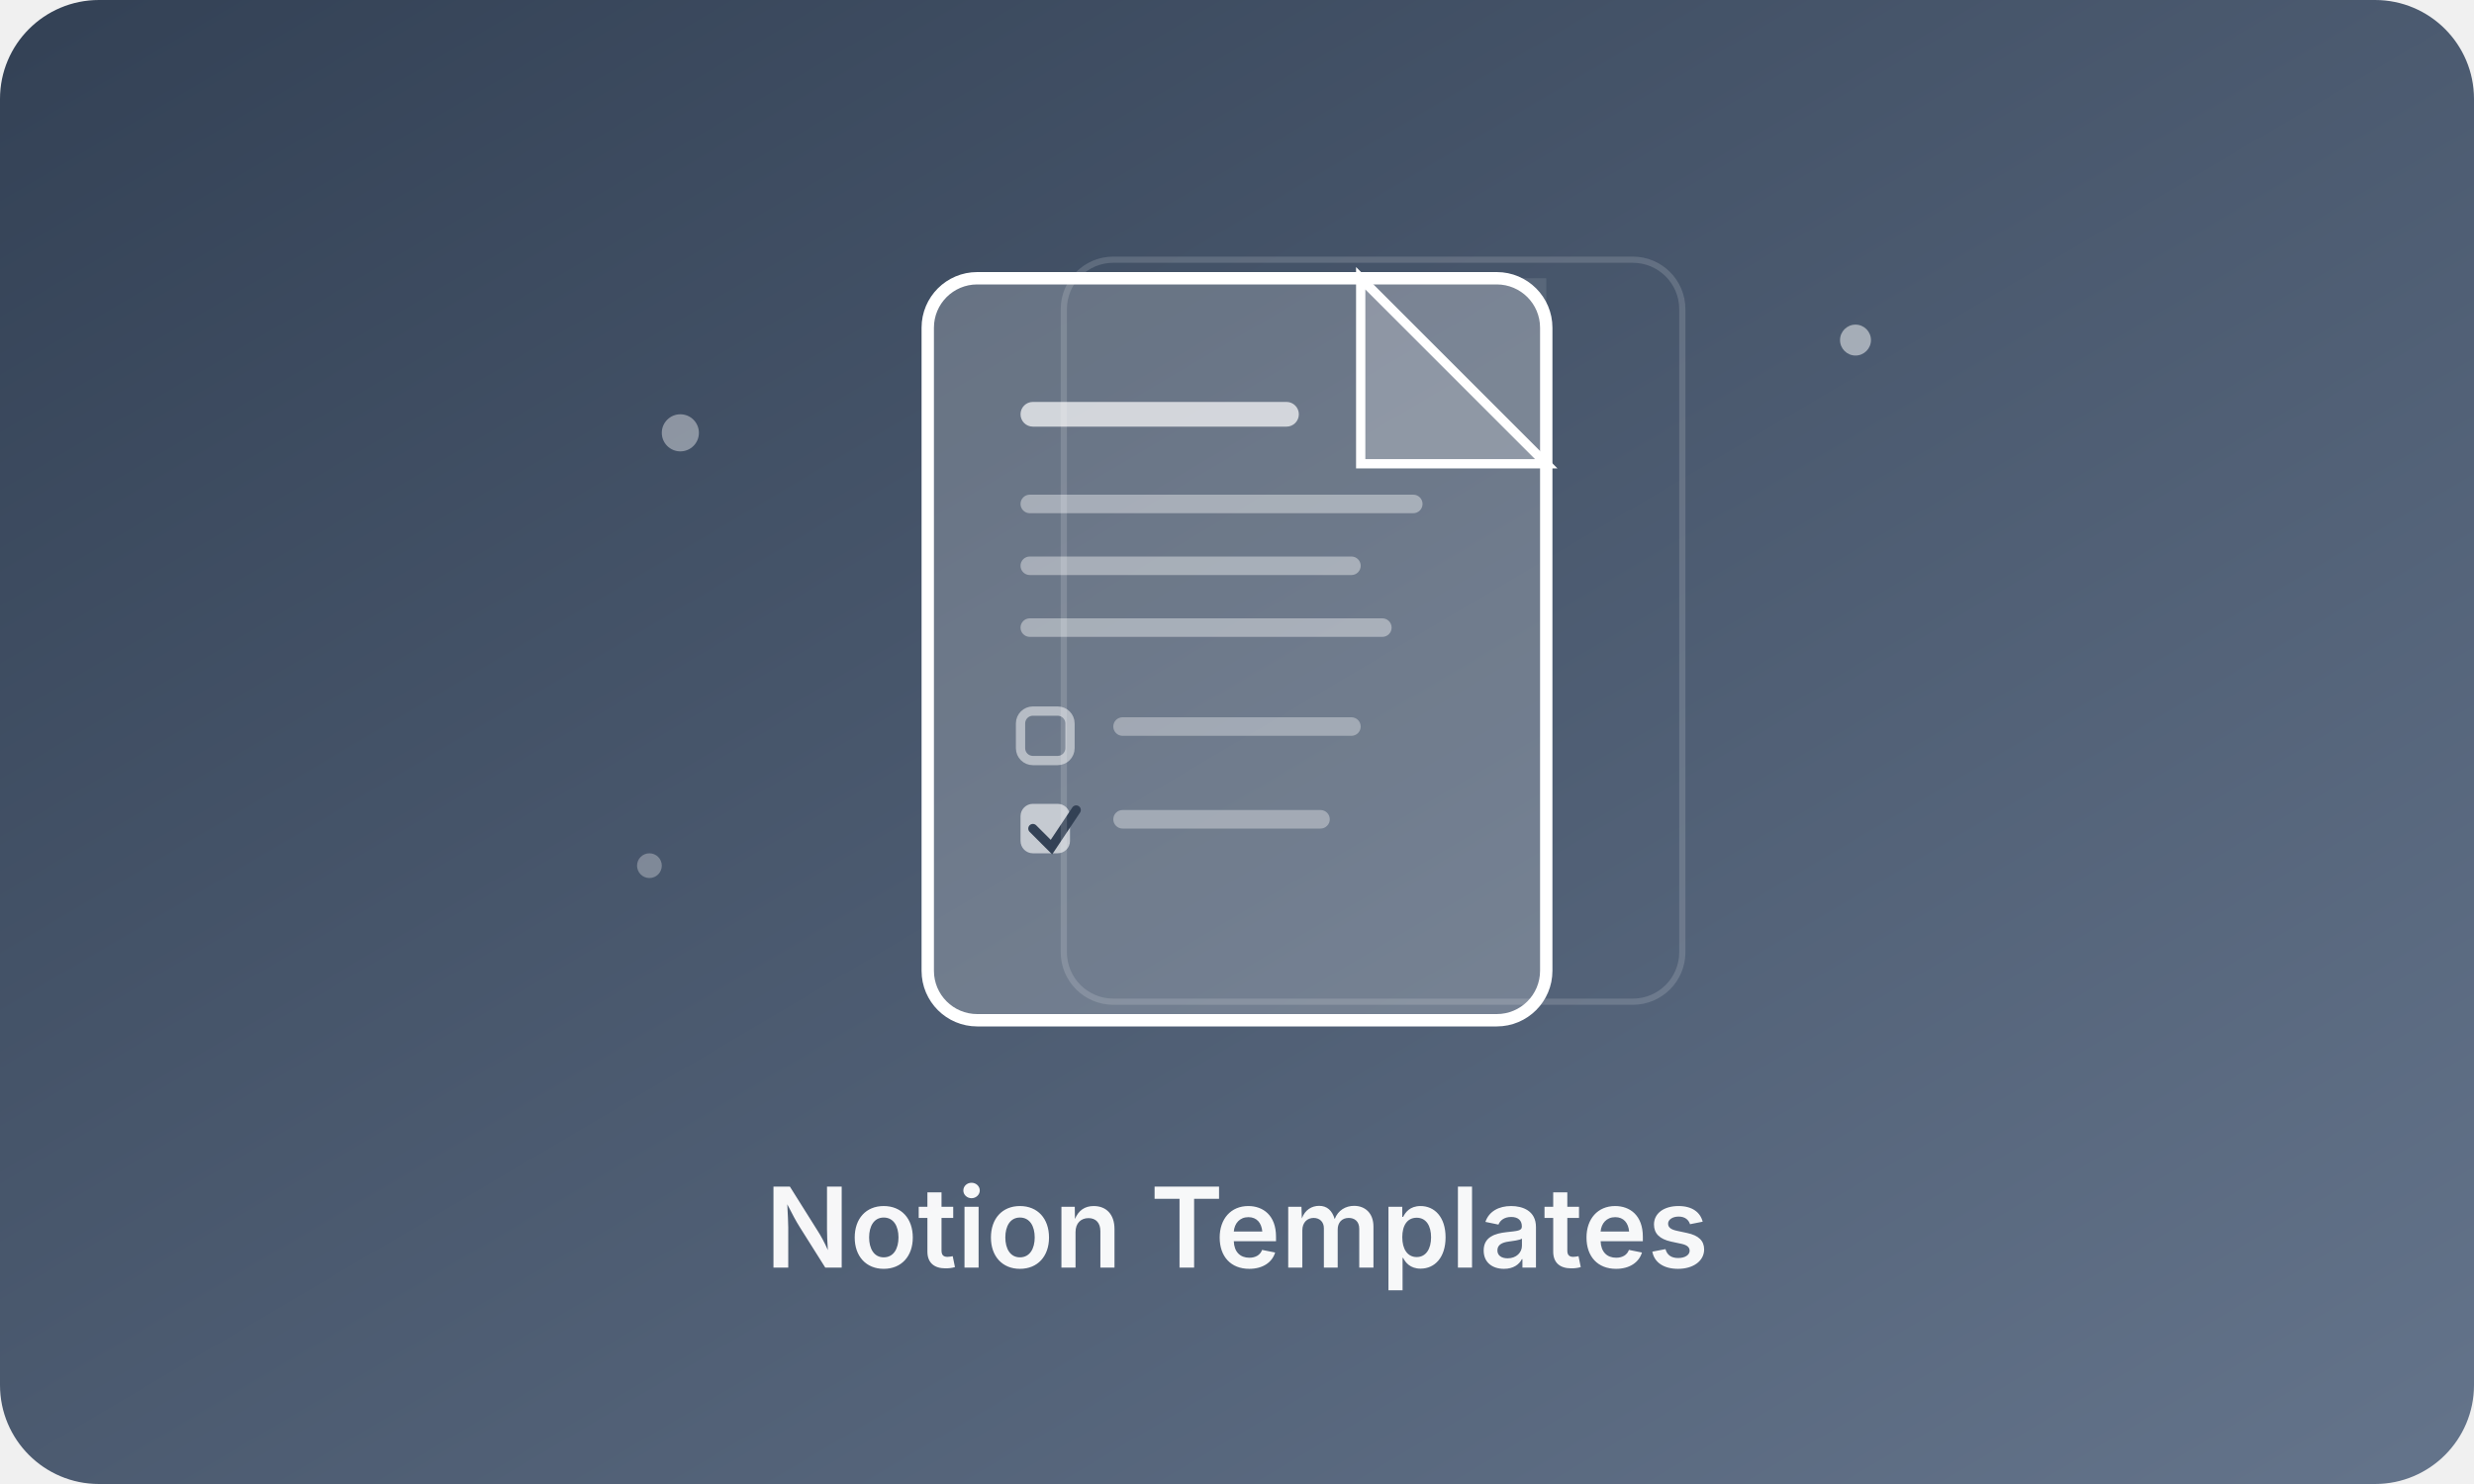
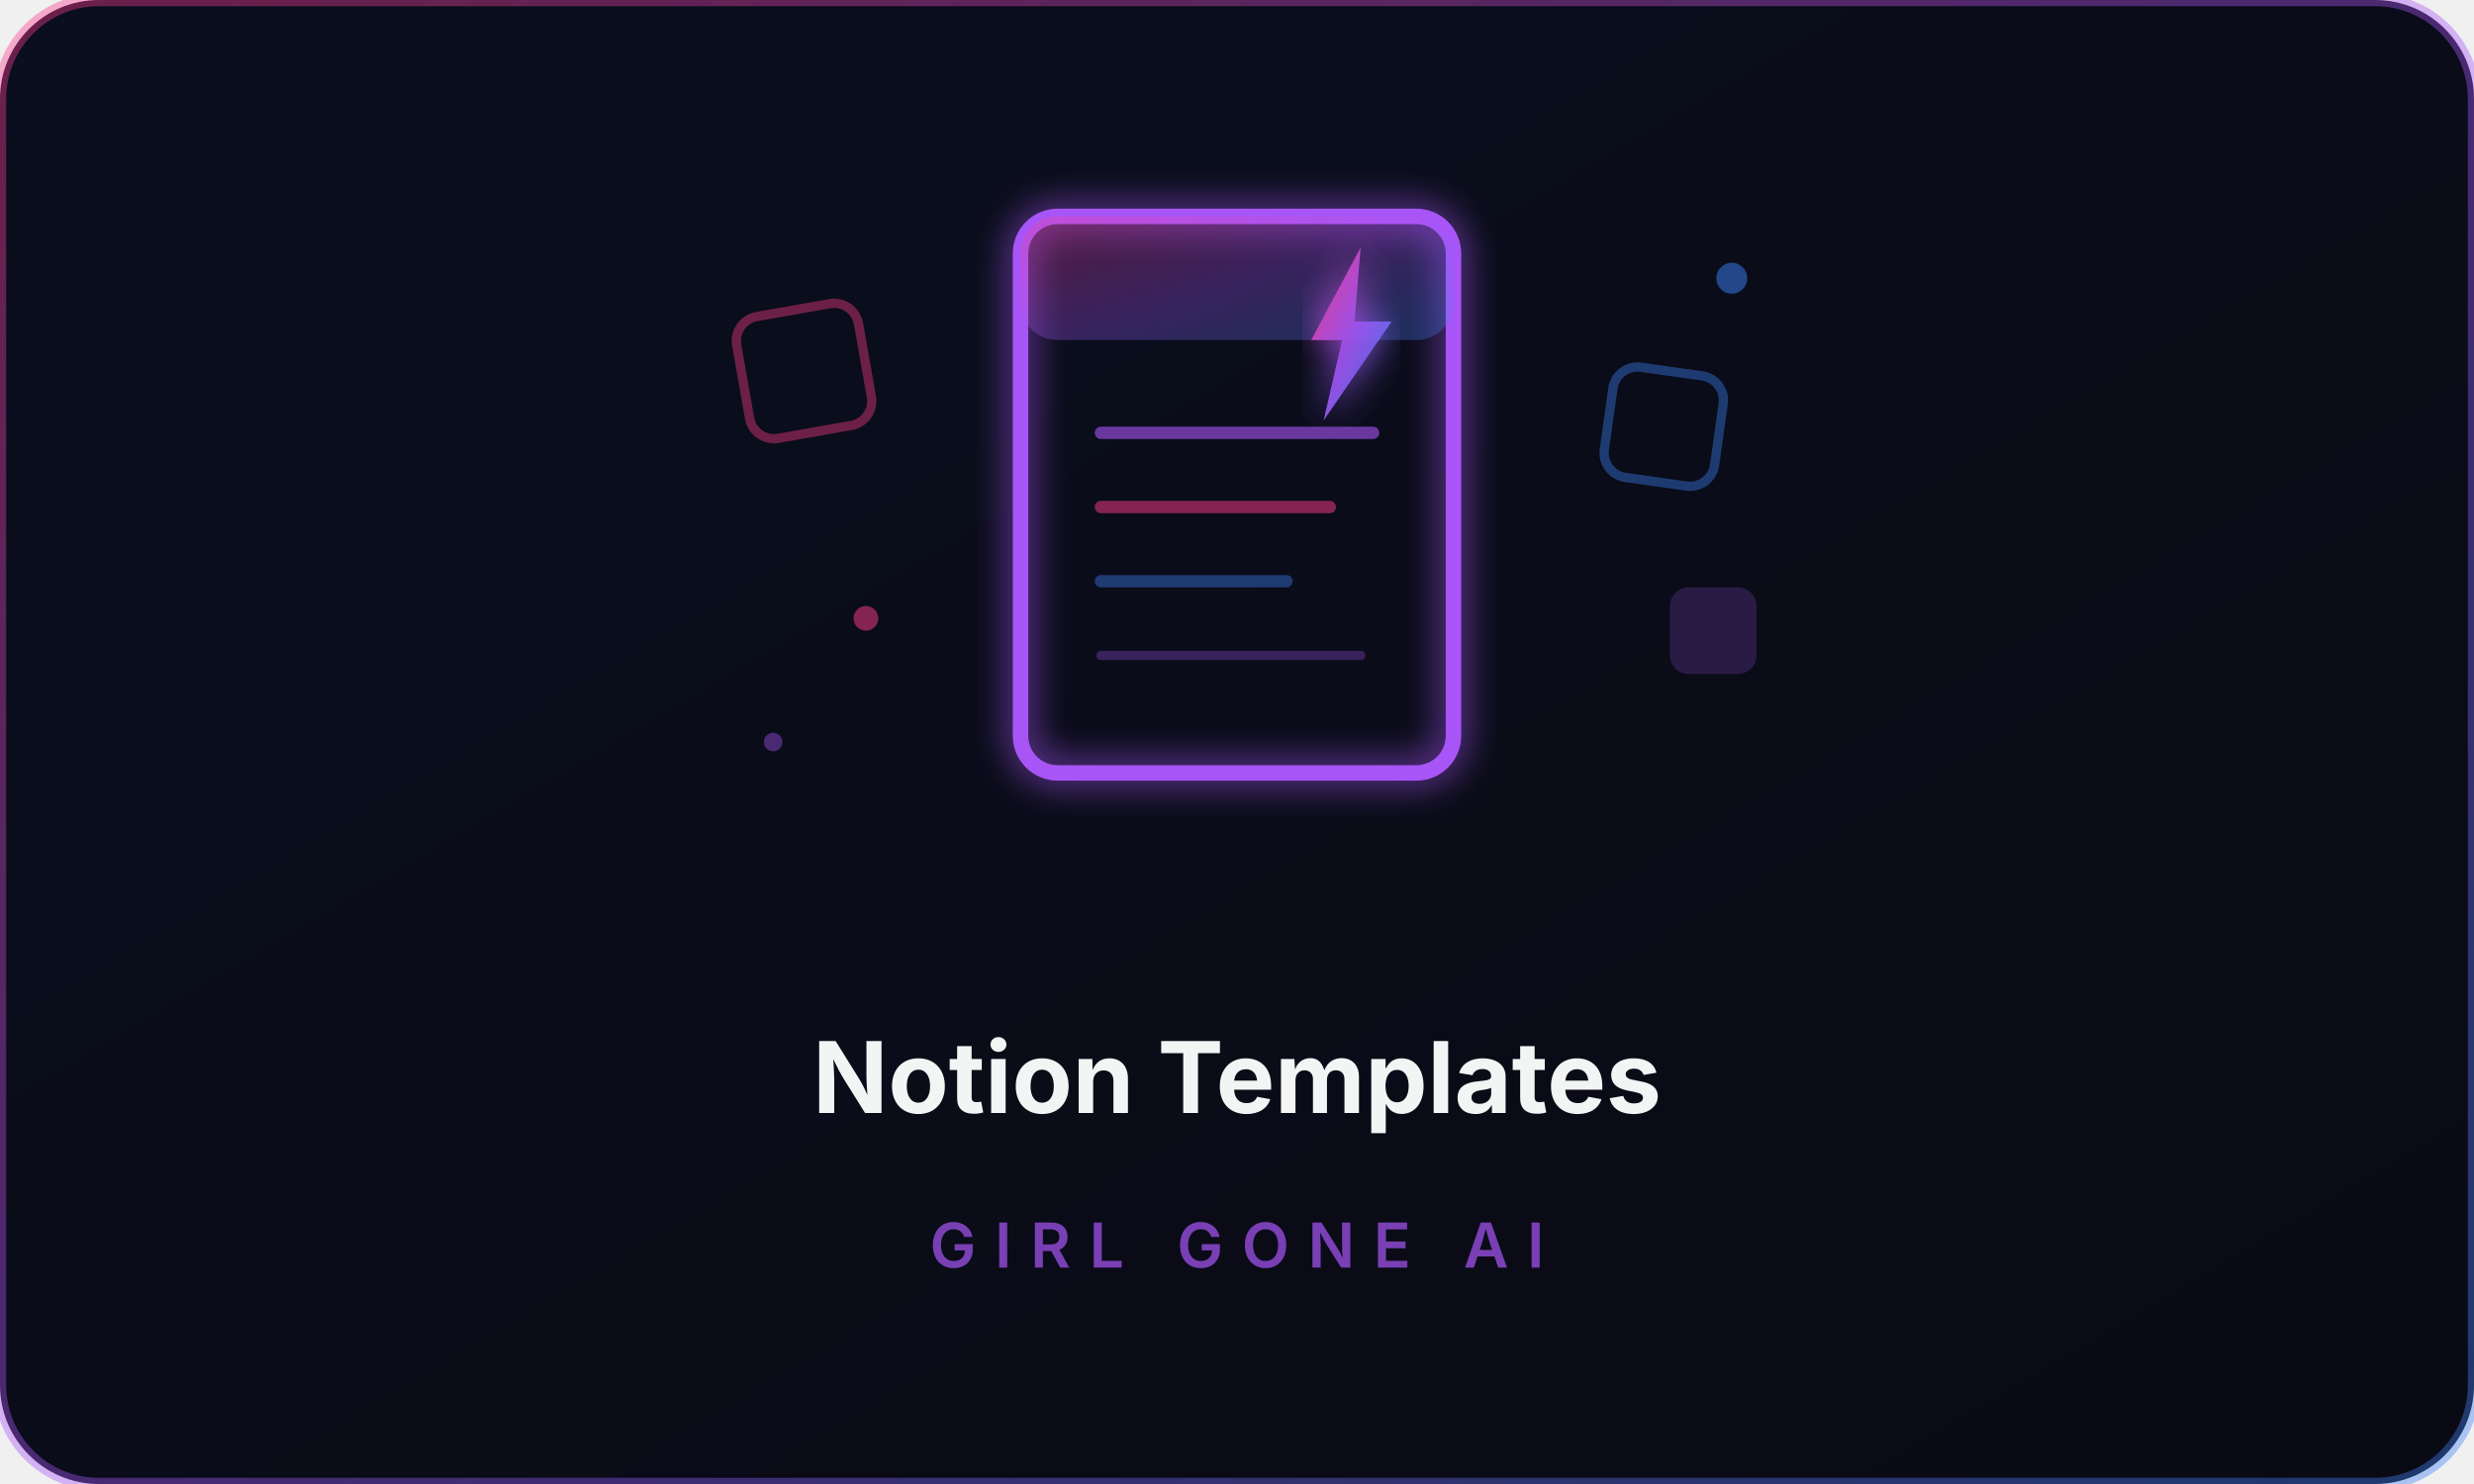
<svg xmlns="http://www.w3.org/2000/svg" viewBox="0 0 400 240">
  <defs>
    <linearGradient id="bg" x1="0%" y1="0%" x2="100%" y2="100%">
-       <stop offset="0%" style="stop-color:#334155;stop-opacity:1" />
-       <stop offset="100%" style="stop-color:#64748b;stop-opacity:1" />
+       <stop offset="0%" stop-color="#0a0e1e" />
+       <stop offset="100%" stop-color="#0a0a14" />
    </linearGradient>
+     <linearGradient id="accent" x1="0%" y1="0%" x2="100%" y2="100%">
+       <stop offset="0%" stop-color="#FF3B8B" />
+       <stop offset="50%" stop-color="#A855F7" />
+       <stop offset="100%" stop-color="#3B82F6" />
+     </linearGradient>
+     <filter id="glow">
+       <feGaussianBlur stdDeviation="3" result="blur" />
+       <feComposite in="SourceGraphic" in2="blur" operator="over" />
+     </filter>
  </defs>
  <rect width="400" height="240" rx="16" fill="url(#bg)" />
-   <rect x="150" y="45" width="100" height="120" rx="8" fill="rgba(255,255,255,0.2)" stroke="white" stroke-width="2" />
-   <path d="M220,45 L250,45 L250,75 L220,75 Z" fill="rgba(255,255,255,0.1)" />
-   <path d="M220,45 L250,75 L220,75 Z" fill="rgba(255,255,255,0.15)" stroke="white" stroke-width="1.5" />
-   <rect x="165" y="65" width="45" height="4" rx="2" fill="white" opacity="0.7" />
-   <rect x="165" y="80" width="65" height="3" rx="1.5" fill="rgba(255,255,255,0.4)" />
-   <rect x="165" y="90" width="55" height="3" rx="1.5" fill="rgba(255,255,255,0.4)" />
-   <rect x="165" y="100" width="60" height="3" rx="1.5" fill="rgba(255,255,255,0.4)" />
-   <rect x="165" y="115" width="8" height="8" rx="2" fill="none" stroke="rgba(255,255,255,0.5)" stroke-width="1.5" />
-   <rect x="180" y="116" width="40" height="3" rx="1.5" fill="rgba(255,255,255,0.35)" />
-   <rect x="165" y="130" width="8" height="8" rx="2" fill="white" opacity="0.6" />
-   <polyline points="167,134 170,137 174,131" fill="none" stroke="#334155" stroke-width="1.5" stroke-linecap="round" />
-   <rect x="180" y="131" width="35" height="3" rx="1.5" fill="rgba(255,255,255,0.35)" />
-   <rect x="160" y="50" width="100" height="120" rx="8" fill="none" stroke="rgba(255,255,255,0.15)" stroke-width="1" transform="translate(12,-8)" />
-   <circle cx="110" cy="70" r="3" fill="rgba(255,255,255,0.4)" />
-   <circle cx="300" cy="55" r="2.5" fill="rgba(255,255,255,0.5)" />
-   <circle cx="105" cy="140" r="2" fill="rgba(255,255,255,0.3)" />
-   <text x="200" y="205" text-anchor="middle" fill="white" font-family="-apple-system,BlinkMacSystemFont,sans-serif" font-size="18" font-weight="600" opacity="0.95">Notion Templates</text>
+   <rect width="400" height="240" rx="16" fill="none" stroke="url(#accent)" stroke-width="2" opacity="0.4" />
+   <rect x="165" y="35" width="70" height="90" rx="6" fill="none" stroke="#A855F7" stroke-width="2.5" filter="url(#glow)" />
+   <rect x="165" y="35" width="70" height="20" rx="6" fill="url(#accent)" opacity="0.3" />
+   <line x1="178" y1="70" x2="222" y2="70" stroke="#A855F7" stroke-width="2" stroke-linecap="round" opacity="0.6" />
+   <line x1="178" y1="82" x2="215" y2="82" stroke="#FF3B8B" stroke-width="2" stroke-linecap="round" opacity="0.5" />
+   <line x1="178" y1="94" x2="208" y2="94" stroke="#3B82F6" stroke-width="2" stroke-linecap="round" opacity="0.4" />
+   <line x1="178" y1="106" x2="220" y2="106" stroke="#A855F7" stroke-width="1.5" stroke-linecap="round" opacity="0.3" />
+   <path d="M220 40 L212 55 L217 55 L214 68 L225 52 L219 52 Z" fill="url(#accent)" opacity="0.9" filter="url(#glow)" />
+   <rect x="120" y="50" width="20" height="20" rx="4" fill="none" stroke="#FF3B8B" stroke-width="1.5" opacity="0.4" transform="rotate(-10,130,60)" />
+   <rect x="260" y="60" width="18" height="18" rx="4" fill="none" stroke="#3B82F6" stroke-width="1.5" opacity="0.4" transform="rotate(8,269,69)" />
+   <rect x="270" y="95" width="14" height="14" rx="3" fill="#A855F7" opacity="0.2" />
+   <circle cx="140" cy="100" r="2" fill="#FF3B8B" opacity="0.5" />
+   <circle cx="280" cy="45" r="2.5" fill="#3B82F6" opacity="0.5" />
+   <circle cx="125" cy="120" r="1.5" fill="#A855F7" opacity="0.4" />
+   <line x1="80" y1="155" x2="320" y2="155" stroke="url(#accent)" stroke-width="1" opacity="0.3" />
+   <text x="200" y="180" text-anchor="middle" fill="white" font-family="'Poppins',-apple-system,sans-serif" font-size="16" font-weight="700" opacity="0.95">Notion Templates</text>
+   <text x="200" y="205" text-anchor="middle" fill="#A855F7" font-family="'Poppins',-apple-system,sans-serif" font-size="10" font-weight="600" letter-spacing="3" opacity="0.7">GIRL GONE AI</text>
</svg>
